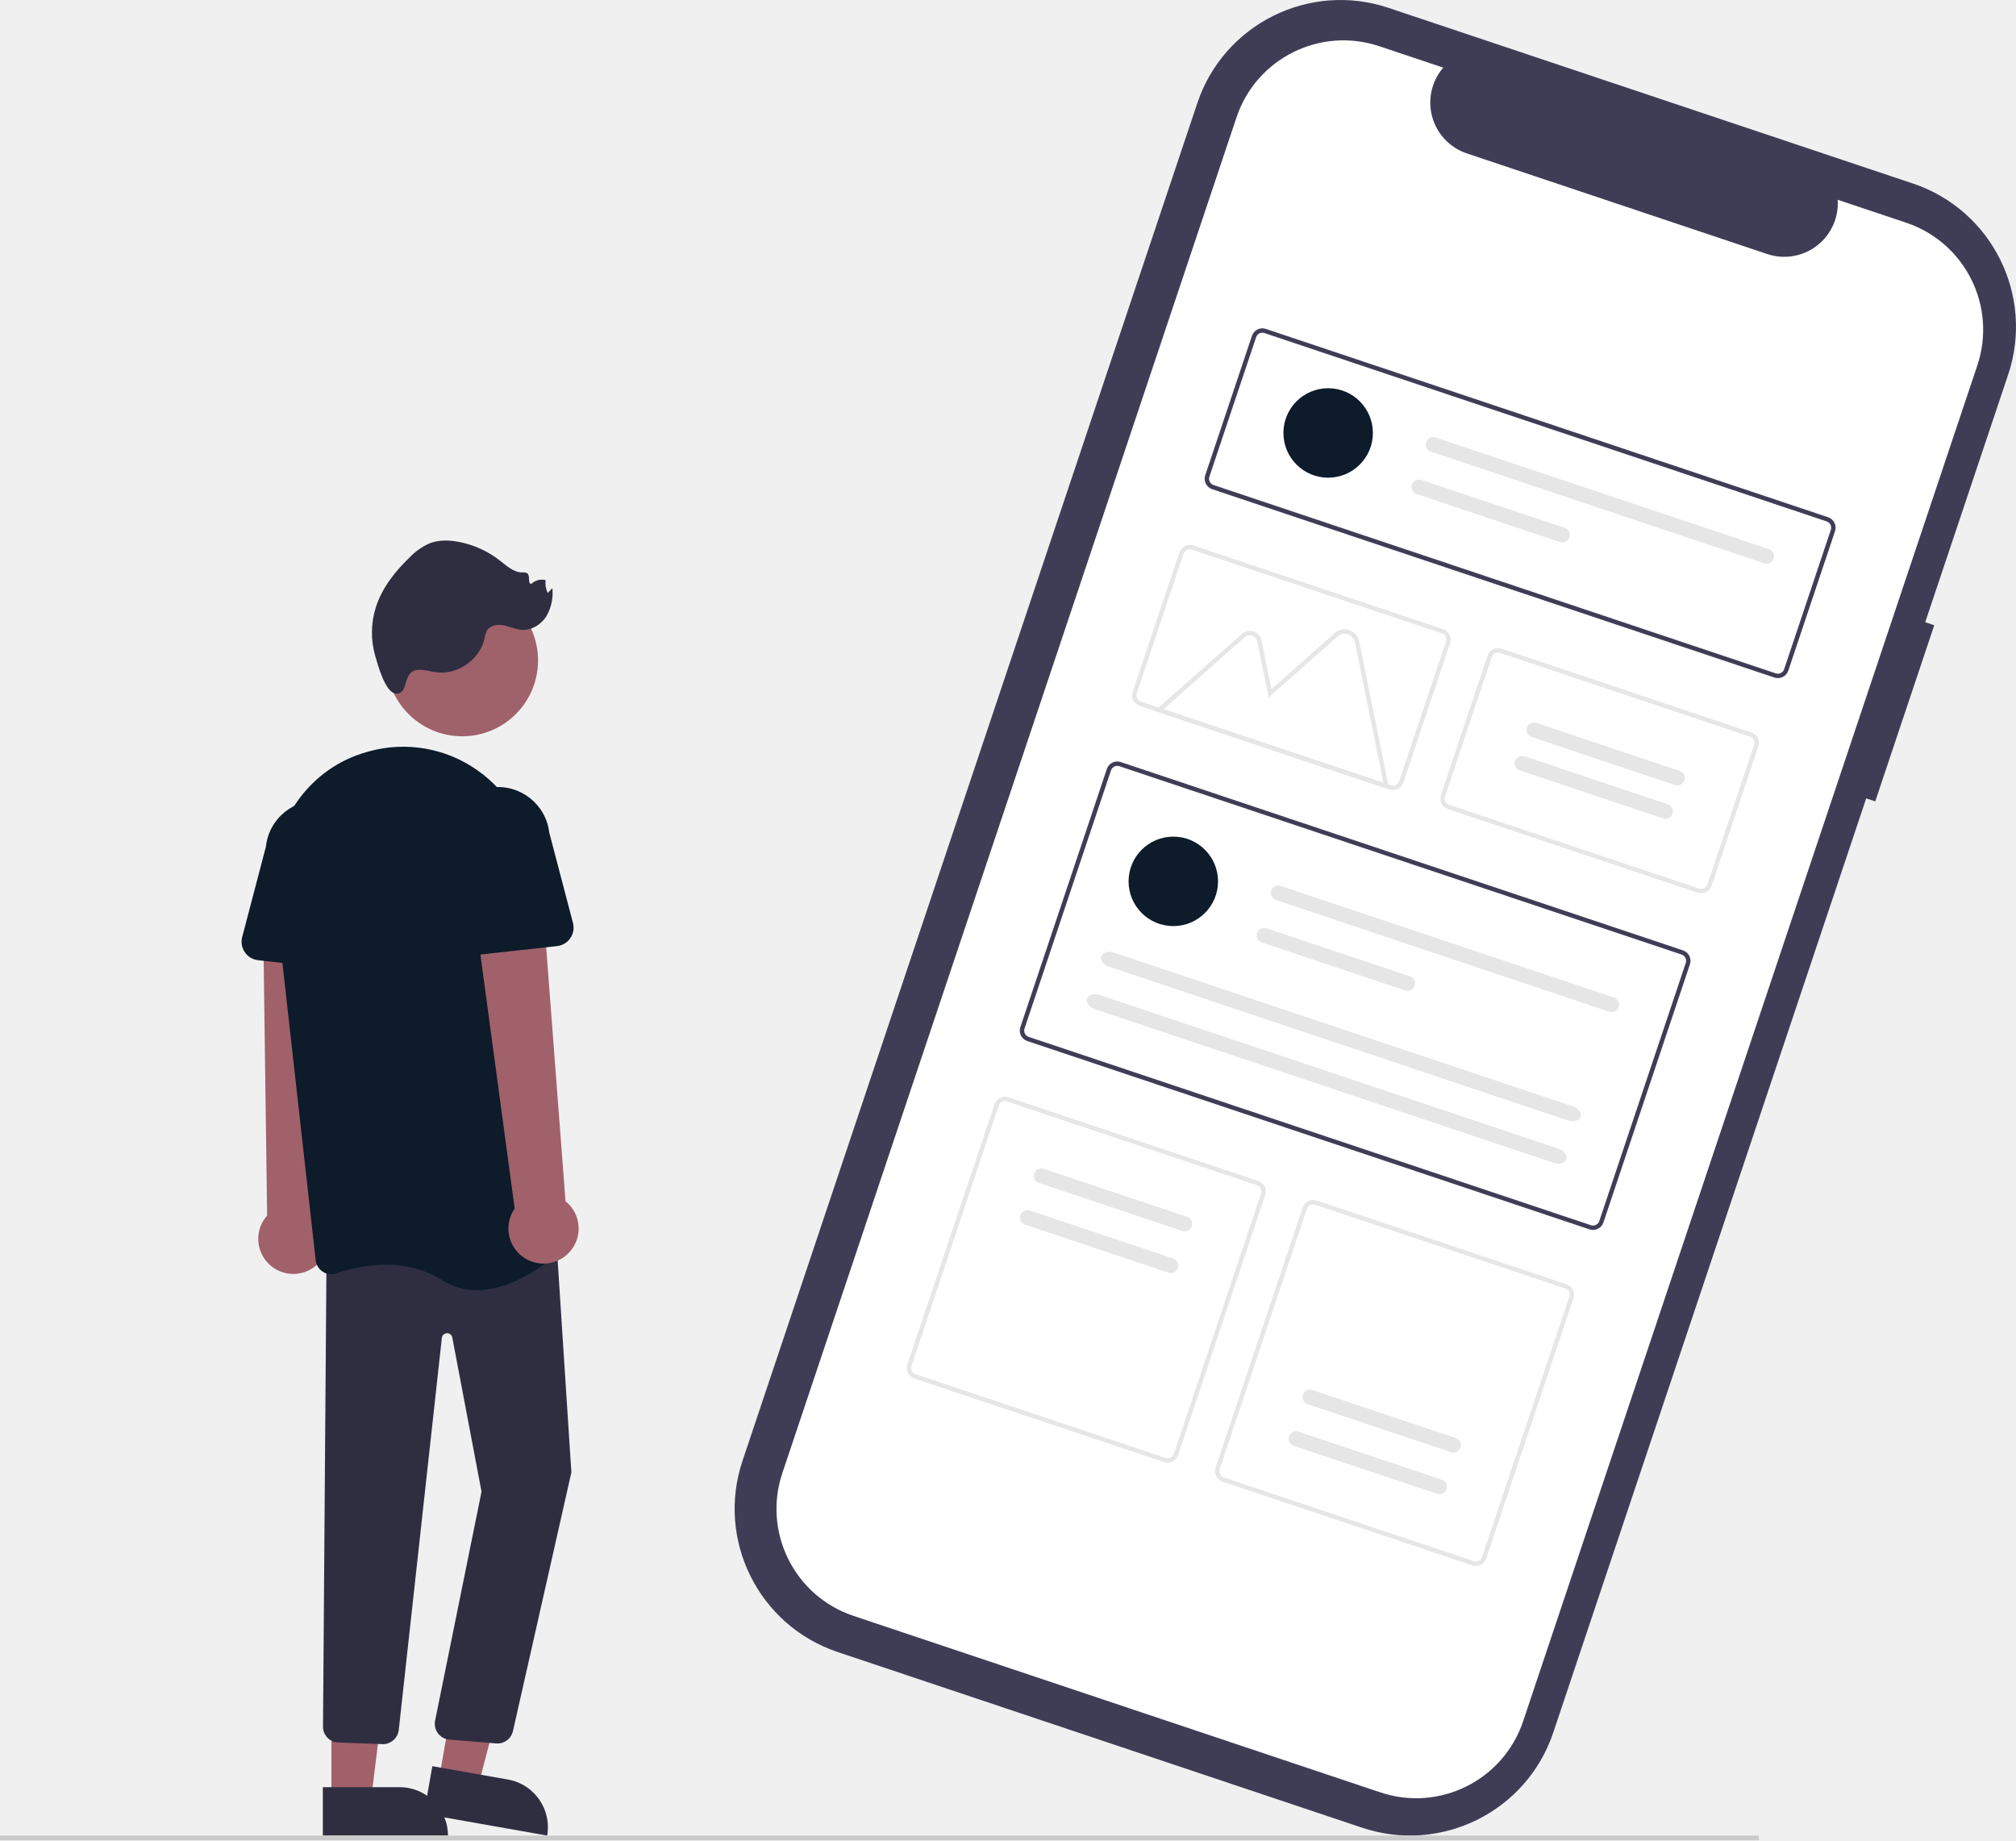
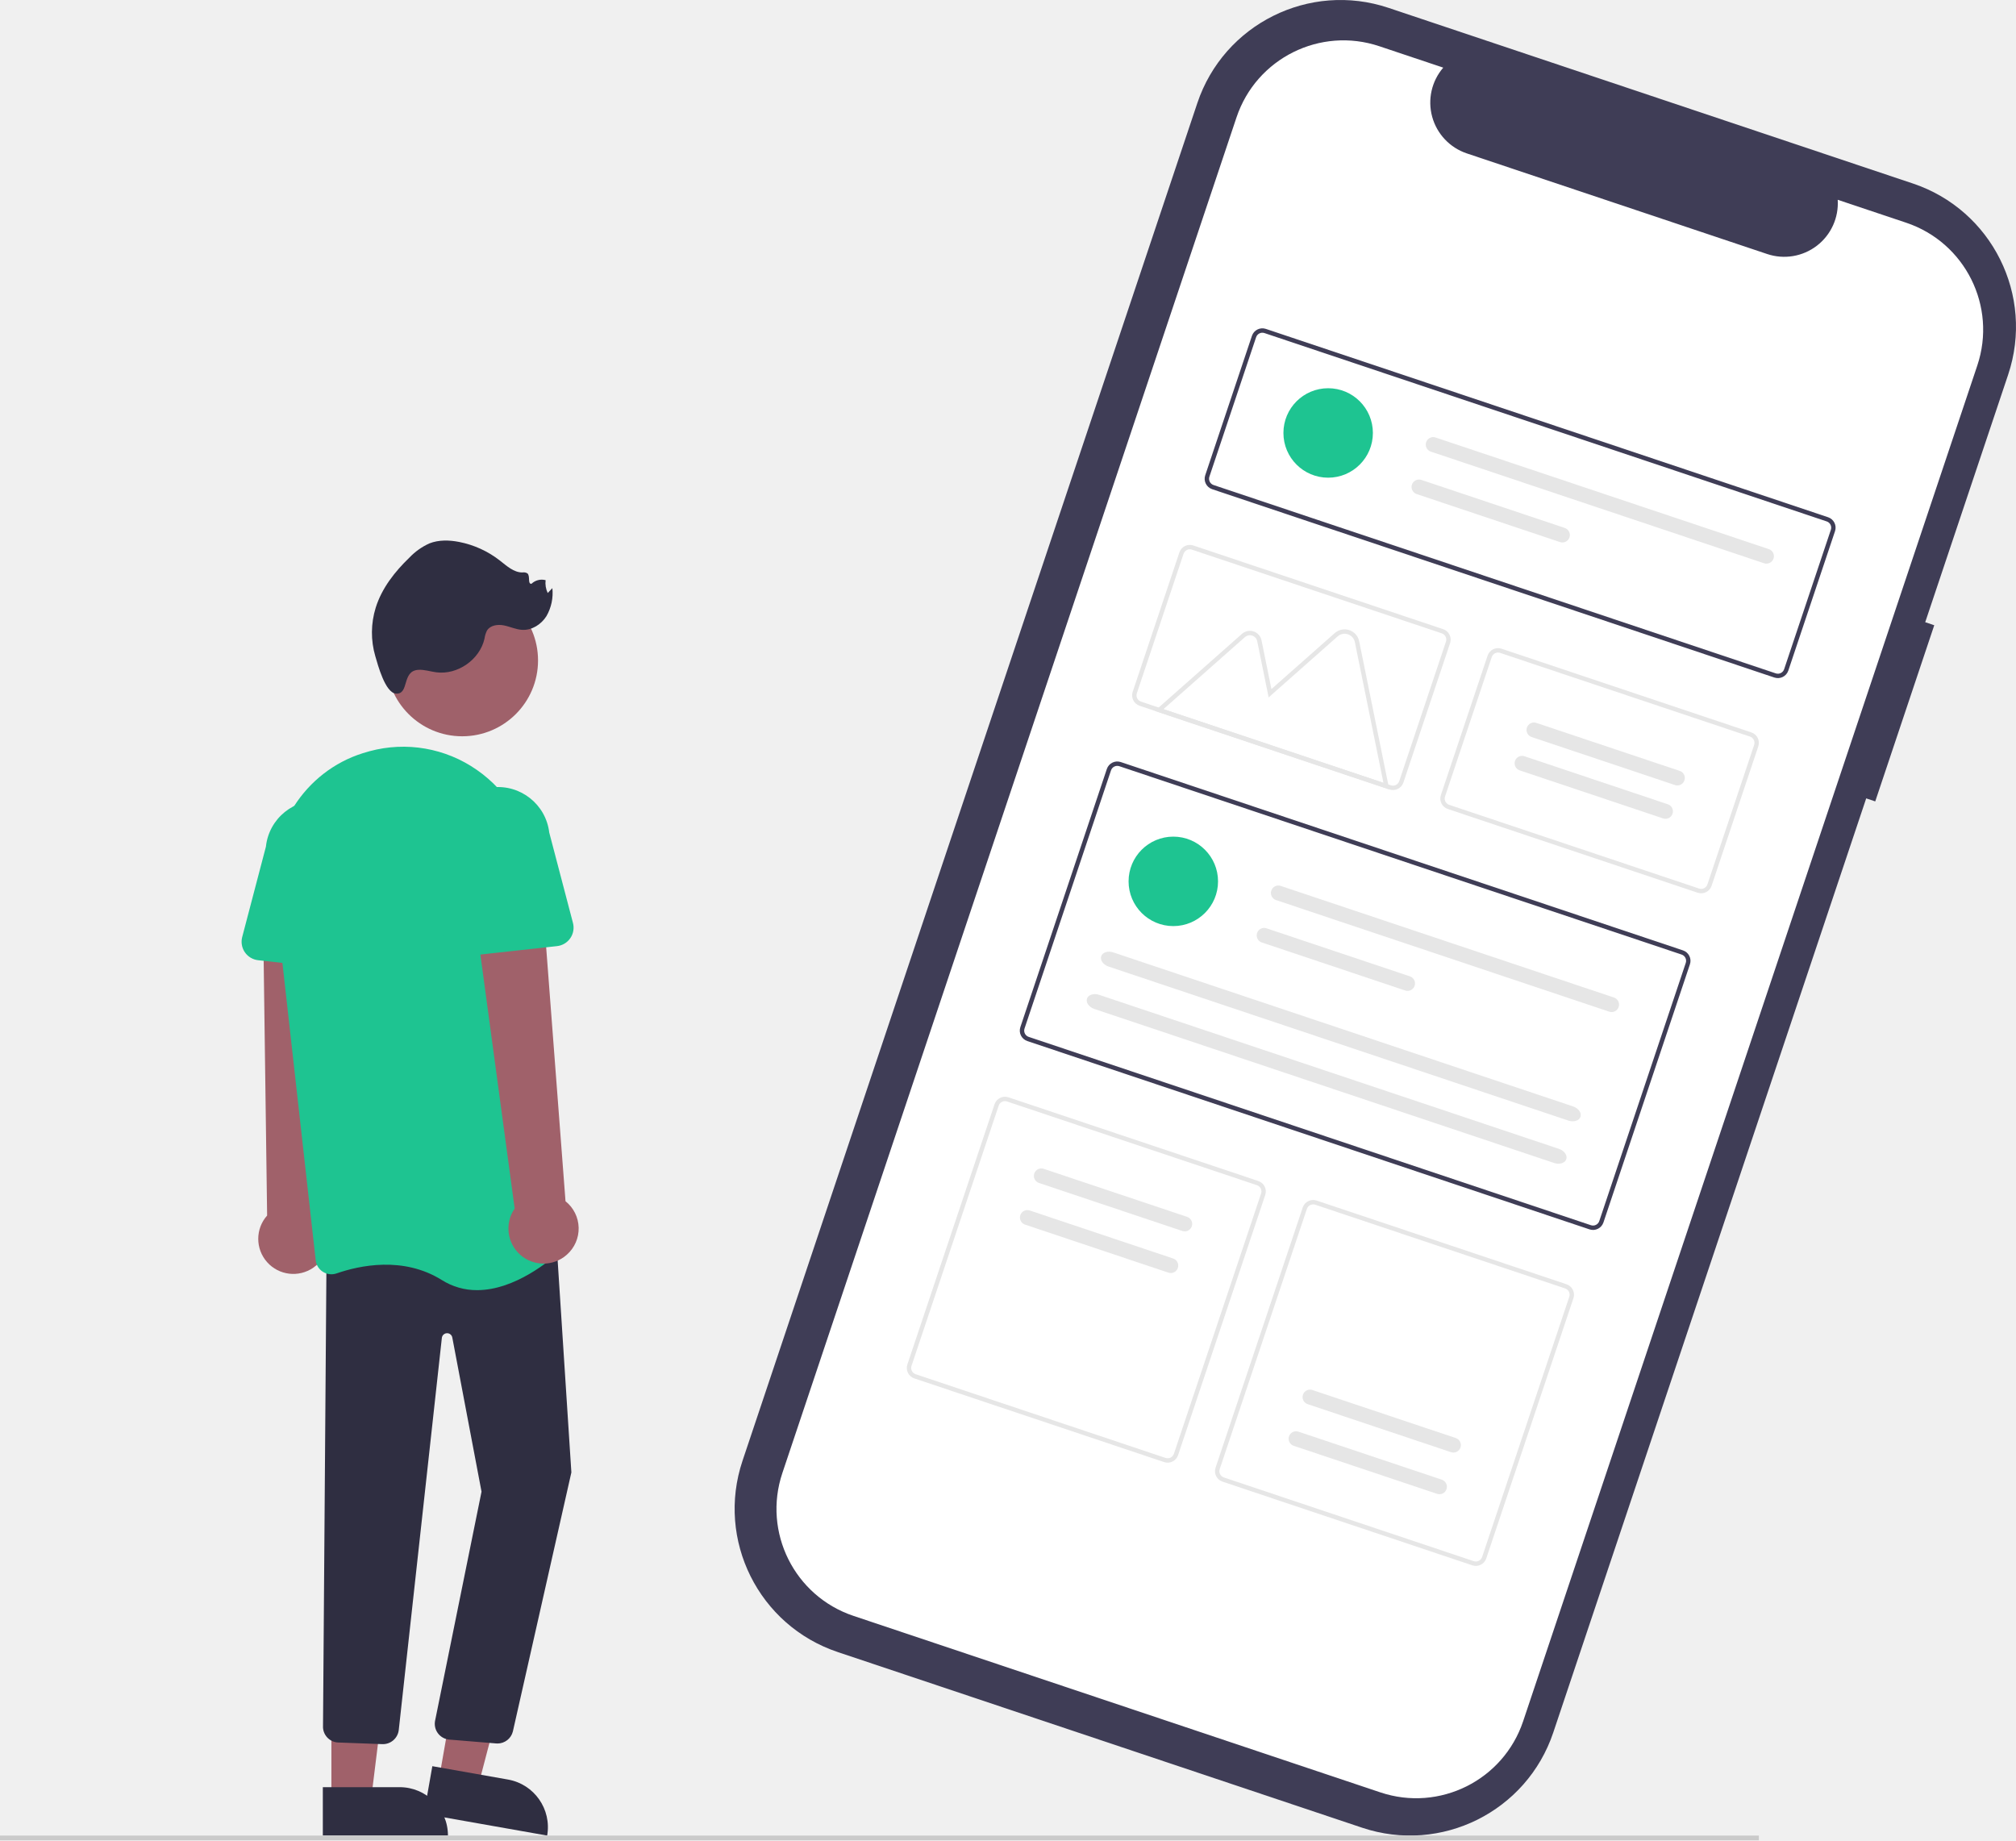
<svg xmlns="http://www.w3.org/2000/svg" data-name="Layer 1" width="846.135" height="772.409" viewBox="0 0 846.135 772.409">
  <path id="ef8ddbf2-422b-4660-b5cd-bfa08ac6b7d7-411" data-name="Path 2389" d="M988.757,326.216l-3.791-1.274,34.8-103.872a63.4,63.4,0,0,0-39.976-80.256l-.003-.001h0l-220.072-73.716a63.4,63.4,0,0,0-80.256,39.976l-.001.003h0l-190.892,569.85a63.4,63.4,0,0,0,39.976,80.256l.003.001h0l220.067,73.72a63.4,63.4,0,0,0,80.254-39.978h0l131.329-392.04,3.792,1.27Z" transform="translate(-176.9324 -63.79541)" fill="#3f3d56" />
  <path id="fd0ceacc-b1f5-4281-8e70-8593bae263ea-412" data-name="Path 2390" d="M976.966,157.27l-28.726-9.623a22.495,22.495,0,0,1-29.592,22.77l-126.072-42.233a22.495,22.495,0,0,1-9.9-36l-26.83-8.988a47.348,47.348,0,0,0-59.935,29.856l-190.619,569.013a47.348,47.348,0,0,0,29.856,59.935h0l221.127,74.075a47.348,47.348,0,0,0,59.935-29.856h0l190.614-569.014a47.348,47.348,0,0,0-29.858-59.935Z" transform="translate(-176.9324 -63.79541)" fill="#fff" />
  <path id="ff2c3c85-1cba-4c81-ad38-62c498a2a918-413" data-name="Path 2391" d="M921.666,348.168l-235.984-79.052a4.614,4.614,0,0,1-2.906-5.834l19.61-58.54a4.614,4.614,0,0,1,5.834-2.906l235.986,79.053a4.614,4.614,0,0,1,2.906,5.834l-19.61,58.538a4.614,4.614,0,0,1-5.834,2.906Zm-214.032-144.582a2.768,2.768,0,0,0-3.5,1.744l-19.61,58.538a2.768,2.768,0,0,0,1.744,3.5l235.985,79.053a2.768,2.768,0,0,0,3.5-1.744l19.613-58.535a2.768,2.768,0,0,0-1.744-3.5Z" transform="translate(-176.9324 -63.79541)" fill="#3f3d56" />
  <path id="a7bacb06-5dda-4315-86f5-9fde62022a18-414" data-name="Path 2392" d="M844.079,579.783l-235.985-79.052a4.614,4.614,0,0,1-2.906-5.834l36.298-108.355a4.614,4.614,0,0,1,5.834-2.906l235.986,79.05a4.614,4.614,0,0,1,2.906,5.834l-36.3,108.357A4.614,4.614,0,0,1,844.079,579.783Zm-197.345-194.4a2.768,2.768,0,0,0-3.5,1.744l-36.298,108.355a2.768,2.768,0,0,0,1.744,3.5l235.986,79.053a2.768,2.768,0,0,0,3.5-1.744l36.3-108.357a2.768,2.768,0,0,0-1.744-3.5Z" transform="translate(-176.9324 -63.79541)" fill="#3f3d56" />
  <path id="a78be333-998c-4fe1-92ac-6c17265b914a-415" data-name="Path 2393" d="M889.466,438.481l-104.879-35.139a4.614,4.614,0,0,1-2.906-5.834l19.61-58.538a4.614,4.614,0,0,1,5.834-2.906l104.882,35.138a4.614,4.614,0,0,1,2.906,5.834l-19.609,58.538A4.614,4.614,0,0,1,889.466,438.481Zm-82.927-100.665a2.768,2.768,0,0,0-3.5,1.744l-19.609,58.538a2.768,2.768,0,0,0,1.744,3.5l104.882,35.134a2.768,2.768,0,0,0,3.5-1.744l19.61-58.538a2.768,2.768,0,0,0-1.744-3.5Z" transform="translate(-176.9324 -63.79541)" fill="#e6e6e6" />
  <path id="b3f2a87a-cc28-4d1a-8acd-979c53a8dd39-416" data-name="Path 2394" d="M665.545,677.456l-104.879-35.134a4.614,4.614,0,0,1-2.906-5.834l36.591-109.231a4.614,4.614,0,0,1,5.834-2.906l104.881,35.134a4.614,4.614,0,0,1,2.906,5.834l-36.593,109.231A4.614,4.614,0,0,1,665.545,677.456Zm-65.949-151.358a2.768,2.768,0,0,0-3.5,1.744l-36.592,109.231a2.768,2.768,0,0,0,1.744,3.5l104.883,35.135a2.768,2.768,0,0,0,3.5-1.744l36.591-109.231a2.768,2.768,0,0,0-1.744-3.5Z" transform="translate(-176.9324 -63.79541)" fill="#e6e6e6" />
  <path id="bb07296c-c3fc-491e-8a85-4137ac9f94aa-417" data-name="Path 2395" d="M794.9,720.789l-104.883-35.135a4.614,4.614,0,0,1-2.906-5.834l36.591-109.231a4.614,4.614,0,0,1,5.834-2.906l104.883,35.135a4.614,4.614,0,0,1,2.906,5.834l-36.591,109.23A4.614,4.614,0,0,1,794.9,720.789Zm-65.949-151.358a2.768,2.768,0,0,0-3.5,1.744l-36.592,109.231a2.768,2.768,0,0,0,1.744,3.5l104.883,35.136a2.768,2.768,0,0,0,3.5-1.744l36.591-109.231a2.768,2.768,0,0,0-1.744-3.5Z" transform="translate(-176.9324 -63.79541)" fill="#e6e6e6" />
-   <circle id="a320c467-7a2a-401b-bd10-29e63d92c9f6" data-name="Ellipse 477" cx="492.449" cy="369.92" r="18.774" fill="#0d1b2a" />
+   <circle id="a320c467-7a2a-401b-bd10-29e63d92c9f6" data-name="Ellipse 477" cx="492.449" cy="369.92" r="18.774" fill="#1ec491" />
  <path id="b9e531ec-0ab3-46c5-ae54-579cfd03e1f5-418" data-name="Path 2396" d="M714.466,435.621a3.129,3.129,0,1,0-1.988,5.934l139.869,46.854a3.129,3.129,0,1,0,1.988-5.934h0Z" transform="translate(-176.9324 -63.79541)" fill="#e6e6e6" />
  <path id="ad39a0b5-50a7-48f2-b8cb-2db0547457f7-419" data-name="Path 2397" d="M708.506,453.422a3.129,3.129,0,1,0-1.988,5.934l60.186,20.162a3.129,3.129,0,1,0,1.988-5.934h0Z" transform="translate(-176.9324 -63.79541)" fill="#e6e6e6" />
  <path id="aac09e93-991f-40c6-86d0-b318c2c011d1-420" data-name="Path 2398" d="M644.205,463.535c-2.257-.756-4.539-.04-5.087,1.6s.843,3.582,3.1,4.338l192.976,64.645c2.257.756,4.539.04,5.087-1.6s-.843-3.582-3.1-4.338Z" transform="translate(-176.9324 -63.79541)" fill="#e6e6e6" />
  <path id="f158e8ac-632b-46f0-9cf0-44644e76b9a4-421" data-name="Path 2399" d="M638.242,481.337c-2.257-.756-4.539-.04-5.087,1.6s.843,3.582,3.1,4.338l192.976,64.645c2.257.756,4.539.04,5.087-1.6s-.843-3.582-3.1-4.338Z" transform="translate(-176.9324 -63.79541)" fill="#e6e6e6" />
-   <circle id="b837b54e-04c2-4911-922a-03186401a785" data-name="Ellipse 478" cx="557.44" cy="181.718" r="18.774" fill="#0d1b2a" />
+   <circle id="b837b54e-04c2-4911-922a-03186401a785" data-name="Ellipse 478" cx="557.44" cy="181.718" r="18.774" fill="#1ec491" />
  <path id="b88d563f-8e66-4064-9d4c-186cef5c87ad-422" data-name="Path 2400" d="M779.459,247.418a3.129,3.129,0,1,0-1.988,5.934h0l139.869,46.854a3.129,3.129,0,1,0,1.988-5.934h0Z" transform="translate(-176.9324 -63.79541)" fill="#e6e6e6" />
  <path id="b990f7ae-58a3-4b3d-8dda-750e08426c01-423" data-name="Path 2401" d="M773.496,265.22a3.129,3.129,0,1,0-1.988,5.934l60.186,20.162a3.129,3.129,0,1,0,1.988-5.934Z" transform="translate(-176.9324 -63.79541)" fill="#e6e6e6" />
  <path id="a3d5ec06-af2b-4b16-90b4-10a3978e7f3c-424" data-name="Path 2402" d="M760.019,395.128l-98.389-32.959,36.589-32.349a4.986,4.986,0,0,1,8.19,2.743l4.152,20.446,26.577-23.5a6.243,6.243,0,0,1,10.253,3.435Zm-94.776-33.693,92.334,30.931-11.993-59.051a4.4,4.4,0,0,0-7.225-2.42l-28.969,25.611-4.788-23.575a3.142,3.142,0,0,0-5.161-1.729Z" transform="translate(-176.9324 -63.79541)" fill="#e6e6e6" />
  <path id="ad2d9a36-cccf-4762-a8b2-ae4cbcf1fc8d-425" data-name="Path 2404" d="M760.115,395.148l-104.882-35.134a4.614,4.614,0,0,1-2.906-5.834l19.609-58.538a4.614,4.614,0,0,1,5.834-2.906l104.883,35.135a4.614,4.614,0,0,1,2.906,5.834l-19.61,58.537a4.614,4.614,0,0,1-5.834,2.906Zm-82.93-100.665a2.768,2.768,0,0,0-3.5,1.744l-19.609,58.538a2.768,2.768,0,0,0,1.744,3.5l104.883,35.135a2.768,2.768,0,0,0,3.5-1.744l19.61-58.538a2.768,2.768,0,0,0-1.744-3.5Z" transform="translate(-176.9324 -63.79541)" fill="#e6e6e6" />
  <path id="ff89cf89-8b1b-4dc3-86a1-ad04f586c716-426" data-name="Path 2405" d="M614.984,554.362a3.129,3.129,0,1,0-1.988,5.934l60.186,20.162a3.129,3.129,0,0,0,1.988-5.934Z" transform="translate(-176.9324 -63.79541)" fill="#e6e6e6" />
  <path id="bdb6c5c0-7147-4e18-95bd-6c2e13251f4c-427" data-name="Path 2406" d="M609.128,571.842a3.129,3.129,0,1,0-1.988,5.934h0l60.187,20.166a3.129,3.129,0,0,0,1.988-5.934Z" transform="translate(-176.9324 -63.79541)" fill="#e6e6e6" />
  <path id="e711c4eb-2570-4817-927e-bed9d0e120e8-428" data-name="Path 2408" d="M780.097,690.777a3.129,3.129,0,0,0,1.988-5.934l-60.186-20.162a3.129,3.129,0,0,0-1.988,5.934Z" transform="translate(-176.9324 -63.79541)" fill="#e6e6e6" />
  <path id="ac126517-37f4-4549-a663-190a6b7a92b8-429" data-name="Path 2409" d="M785.953,673.296a3.129,3.129,0,1,0,1.988-5.934l-60.186-20.162a3.129,3.129,0,1,0-1.988,5.934Z" transform="translate(-176.9324 -63.79541)" fill="#e6e6e6" />
  <path id="b0744aa1-6c52-44f5-8f87-5c835d602c4a-430" data-name="Path 2409" d="M879.953,393.296a3.129,3.129,0,1,0,1.988-5.934l-60.186-20.162a3.129,3.129,0,1,0-1.988,5.934Z" transform="translate(-176.9324 -63.79541)" fill="#e6e6e6" />
  <path id="f9fb24f1-195d-4908-aecd-a74b480672b4-431" data-name="Path 2409" d="M874.953,407.296a3.129,3.129,0,1,0,1.988-5.934l-60.186-20.162a3.129,3.129,0,1,0-1.988,5.934Z" transform="translate(-176.9324 -63.79541)" fill="#e6e6e6" />
  <g id="fb1fd747-6b67-4cb9-858c-4d0f6fa12359" data-name="Group 161">
    <circle id="a5dd78ed-2df1-42f3-9bac-4ba46f4211fe" data-name="Ellipse 476" cx="193.99" cy="277.198" r="31.83" fill="#9f616a" />
    <path id="f00778a4-99fe-4ded-96db-b98a687eaf54-432" data-name="Path 2387" d="M352.523,344.932c2.523-.151,4.987.7,7.493,1.035,8.965,1.19,18.29-5.315,20.27-14.139a10.848,10.848,0,0,1,1.037-3.378c1.38-2.253,4.522-2.682,7.112-2.164s5.046,1.73,7.684,1.869c4.073.214,7.983-2.294,10.154-5.747a19.488,19.488,0,0,0,2.492-11.77l-1.953,2.049a9.918,9.918,0,0,1-.884-5.39,6.255,6.255,0,0,0-5.925,1.516c-1.722.183-.422-3.193-1.7-4.36a2.959,2.959,0,0,0-2.082-.389c-3.663.035-6.626-2.766-9.512-5.021a40.42,40.42,0,0,0-17.071-7.787c-4.136-.807-8.534-.936-12.456.6a26.609,26.609,0,0,0-8.412,5.967c-6.141,5.9-11.579,12.843-14.133,20.97a35.3,35.3,0,0,0-.169,20.47c1.029,3.474,4.132,15.373,8.674,15.65C348.845,355.264,345.42,345.356,352.523,344.932Z" transform="translate(-176.9324 -63.79541)" fill="#2f2e41" />
    <path id="edf96d50-4ce8-4ce1-a197-c1cb2bbecc75-433" data-name="Path 111" d="M308.446,595.84a14.64,14.64,0,0,0,2.154-22.345l5.679-126.767-28.913,3.245,1.68,124a14.72,14.72,0,0,0,19.4,21.871Z" transform="translate(-176.9324 -63.79541)" fill="#a0616a" />
    <path id="a7c32b38-e526-409e-9958-50b8ffad01a0-434" data-name="Path 112" d="M361.191,810.428l16.456,2.893,16.264-62.1-21.561-4.27Z" transform="translate(-176.9324 -63.79541)" fill="#a0616a" />
    <path id="b6720e1c-54ee-4da4-8e92-2cd2033f0b28-435" data-name="Path 113" d="M406.582,834.205l-51.723-9.137,3.53-19.984,31.74,5.607a20.293,20.293,0,0,1,16.454,23.514Z" transform="translate(-176.9324 -63.79541)" fill="#2f2e41" />
    <path id="aff6290b-fbd1-41c3-8a68-a3ddd60c11e3-436" data-name="Path 114" d="M316.024,818.666h16.707l7.948-64.445h-24.658Z" transform="translate(-176.9324 -63.79541)" fill="#a0616a" />
    <path id="f02f1576-8f9c-43fb-a0f1-30b59e5759a8-437" data-name="Path 115" d="M364.939,834.18h-52.511v-20.288h32.223a20.288,20.288,0,0,1,20.288,20.288Z" transform="translate(-176.9324 -63.79541)" fill="#2f2e41" />
    <path id="b96fab23-cef4-43fc-8373-5902972d74dd-438" data-name="Path 116" d="M385.734,795.567a6.455,6.455,0,0,1-.78-.046l-19.666-1.618a6.651,6.651,0,0,1-5.829-7.382q.019-.166.047-.331l19.528-96.326-12.27-64.7a2.217,2.217,0,0,0-4.387.218l-18.069,164.396a6.71,6.71,0,0,1-7.1,6.047l-18.527-.69a6.661,6.661,0,0,1-6.182-6.311l1.48-198.656,96.055-12.006,6.71,103.63-.027.11-24.52,108.583A6.658,6.658,0,0,1,385.734,795.567Z" transform="translate(-176.9324 -63.79541)" fill="#2f2e41" />
-     <path id="b76097f2-52bd-497e-a273-af776f029639-439" data-name="Path 117" d="M377.186,605.286a27.407,27.407,0,0,1-14.8-4.233c-16.214-10.134-34.63-6.106-44.165-2.8a6.651,6.651,0,0,1-5.752-.655,6.556,6.556,0,0,1-3.031-4.84l-17.335-154.856c-2.906-25.945,12.723-50.338,37.161-58h0q1.377-.432,2.8-.819a53.926,53.926,0,0,1,44.935,7.8,54.791,54.791,0,0,1,23.4,40l14.6,155.89a6.552,6.552,0,0,1-2.087,5.461C407.795,592.968,392.944,605.284,377.186,605.286Z" transform="translate(-176.9324 -63.79541)" fill="#0d1b2a" />
-     <path id="b7c0fd9c-4296-4103-8950-cd245101458a-440" data-name="Path 118" d="M324.389,471.108l-39.118-4.3a7.792,7.792,0,0,1-6.685-9.722l9.957-37.95a21.64,21.64,0,1,1,43.034,4.611q-.013.122-.028.245l1.478,39.079a7.792,7.792,0,0,1-8.638,8.037Z" transform="translate(-176.9324 -63.79541)" fill="#0d1b2a" />
+     <path id="b76097f2-52bd-497e-a273-af776f029639-439" data-name="Path 117" d="M377.186,605.286a27.407,27.407,0,0,1-14.8-4.233c-16.214-10.134-34.63-6.106-44.165-2.8a6.651,6.651,0,0,1-5.752-.655,6.556,6.556,0,0,1-3.031-4.84l-17.335-154.856c-2.906-25.945,12.723-50.338,37.161-58h0q1.377-.432,2.8-.819a53.926,53.926,0,0,1,44.935,7.8,54.791,54.791,0,0,1,23.4,40l14.6,155.89a6.552,6.552,0,0,1-2.087,5.461C407.795,592.968,392.944,605.284,377.186,605.286Z" transform="translate(-176.9324 -63.79541)" fill="#1ec491" />
+     <path id="b7c0fd9c-4296-4103-8950-cd245101458a-440" data-name="Path 118" d="M324.389,471.108l-39.118-4.3a7.792,7.792,0,0,1-6.685-9.722l9.957-37.95a21.64,21.64,0,1,1,43.034,4.611q-.013.122-.028.245l1.478,39.079a7.792,7.792,0,0,1-8.638,8.037Z" transform="translate(-176.9324 -63.79541)" fill="#1ec491" />
    <path id="e4415faf-95a5-4fec-be4a-0e91d9da7267-441" data-name="Path 119" d="M414.836,590.412a14.64,14.64,0,0,0-.553-22.443l-9.639-126.527-28.331,6.378,16.631,123.218a14.72,14.72,0,0,0,21.893,19.374Z" transform="translate(-176.9324 -63.79541)" fill="#a0616a" />
-     <path id="bebc4112-7456-4b85-95f3-28c2273ba549-442" data-name="Path 120" d="M365.45,463.154a7.783,7.783,0,0,1-2.478-6l1.478-39.079a21.64,21.64,0,0,1,43.006-4.856l9.957,37.95a7.792,7.792,0,0,1-6.685,9.722l-39.118,4.3a7.783,7.783,0,0,1-6.16-2.041Z" transform="translate(-176.9324 -63.79541)" fill="#0d1b2a" />
+     <path id="bebc4112-7456-4b85-95f3-28c2273ba549-442" data-name="Path 120" d="M365.45,463.154a7.783,7.783,0,0,1-2.478-6l1.478-39.079a21.64,21.64,0,0,1,43.006-4.856l9.957,37.95a7.792,7.792,0,0,1-6.685,9.722l-39.118,4.3a7.783,7.783,0,0,1-6.16-2.041Z" transform="translate(-176.9324 -63.79541)" fill="#1ec491" />
  </g>
  <rect id="a6aa4d97-c7f3-4c66-8fef-1a835a984f6d" data-name="Rectangle 256" y="770.409" width="738.22" height="2" fill="#cacaca" />
</svg>
